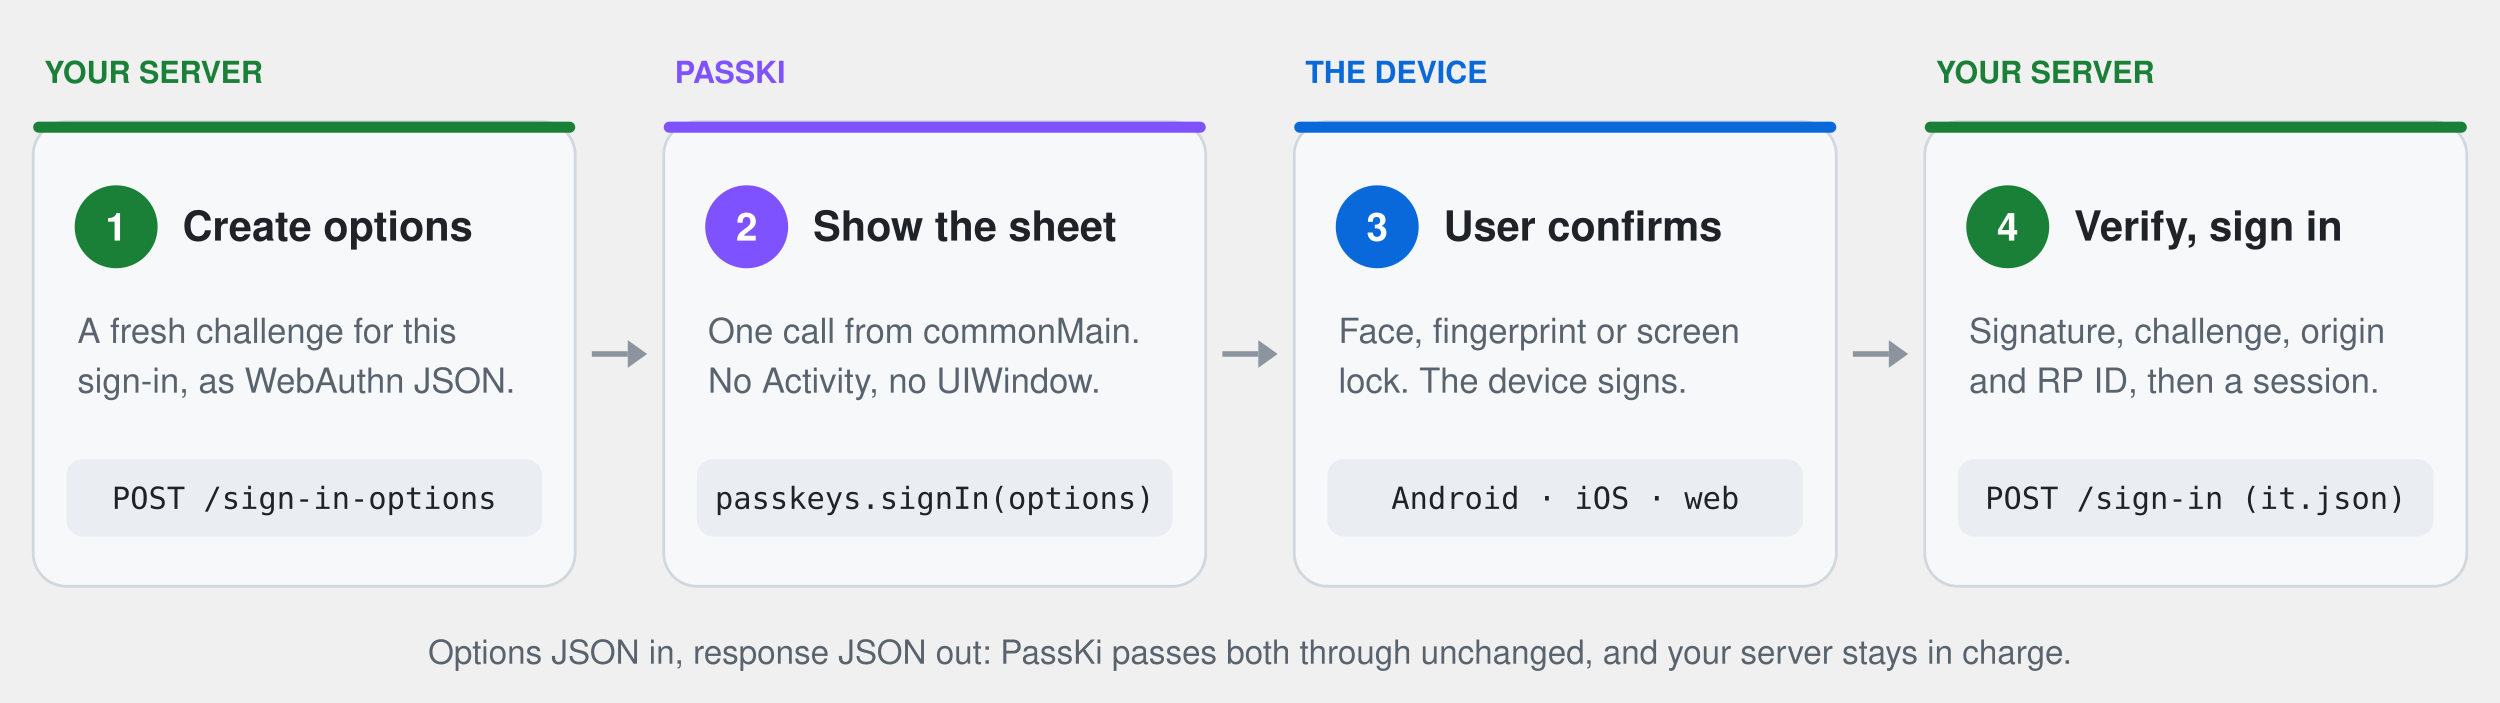
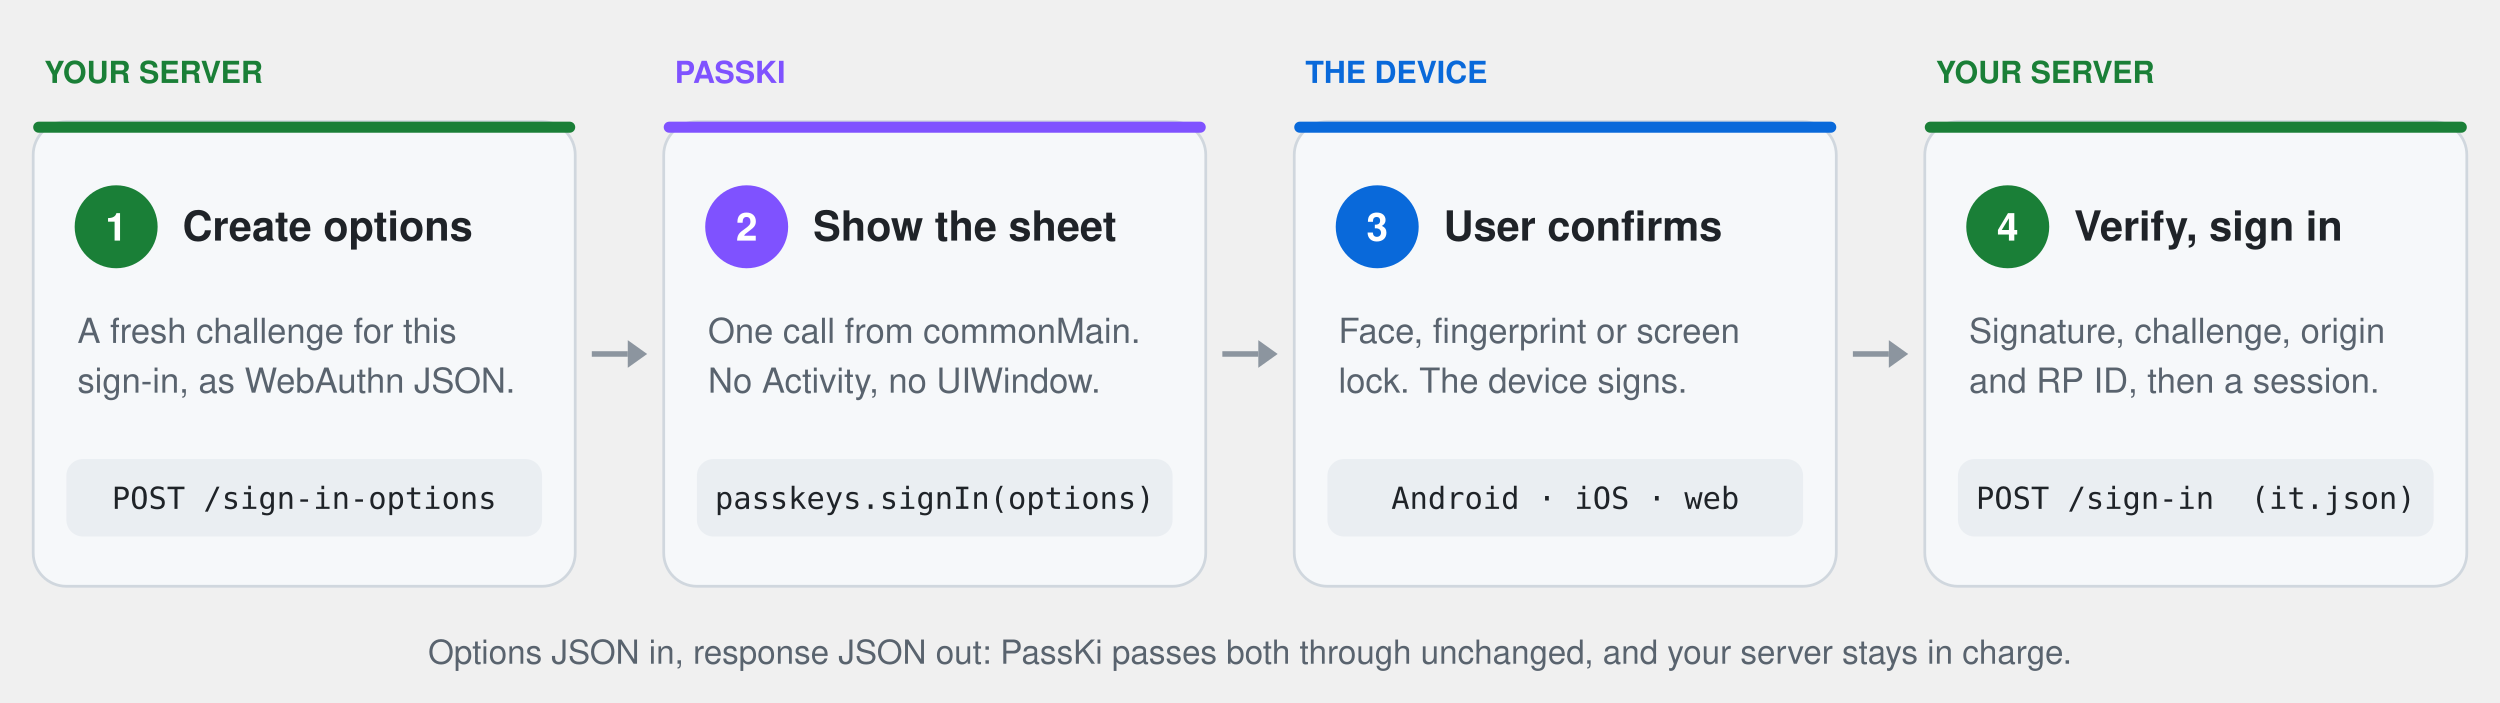
<svg xmlns="http://www.w3.org/2000/svg" width="904" height="254" viewBox="0 0 904 254" role="img" aria-label="How a passkey sign-in works with PassKi: your server creates options, PassKi shows the native sheet, the user confirms, your server verifies the response.">
  <style>.focus{opacity:0;animation:focus 8s ease-in-out infinite}@keyframes focus{0%{opacity:0}5%{opacity:1}20%{opacity:1}25%{opacity:0}100%{opacity:0}}.packet{opacity:0;animation:packet 8s ease-in-out infinite}@keyframes packet{0%{opacity:0;transform:translateX(0)}1.5%{opacity:1}5%{opacity:1;transform:translateX(18px)}6.5%{opacity:0;transform:translateX(18px)}100%{opacity:0;transform:translateX(18px)}}@media (prefers-reduced-motion: reduce) { * { animation: none !important; } }</style>
  <text x="16" y="30" font-family="-apple-system, BlinkMacSystemFont, 'Segoe UI', Helvetica, Arial, sans-serif" font-size="11" font-weight="700" fill="#1a7f37" text-anchor="start">YOUR SERVER</text>
  <rect x="12" y="44" width="196" height="168" rx="12" fill="#f6f8fa" stroke="#d0d7de" />
  <rect x="12" y="44" width="196" height="4" rx="2" fill="#1a7f37" />
  <circle cx="42" cy="82" r="15" fill="#1a7f37" />
  <text x="42" y="87" font-family="-apple-system, BlinkMacSystemFont, 'Segoe UI', Helvetica, Arial, sans-serif" font-size="14" font-weight="700" fill="#ffffff" text-anchor="middle">1</text>
  <text x="66" y="87" font-family="-apple-system, BlinkMacSystemFont, 'Segoe UI', Helvetica, Arial, sans-serif" font-size="15" font-weight="600" fill="#1f2328" text-anchor="start">Create options</text>
  <text x="28" y="124" font-family="-apple-system, BlinkMacSystemFont, 'Segoe UI', Helvetica, Arial, sans-serif" font-size="12.5" font-weight="normal" fill="#59636e" text-anchor="start">A fresh challenge for this</text>
  <text x="28" y="142" font-family="-apple-system, BlinkMacSystemFont, 'Segoe UI', Helvetica, Arial, sans-serif" font-size="12.5" font-weight="normal" fill="#59636e" text-anchor="start">sign-in, as WebAuthn JSON.</text>
  <rect x="24" y="166" width="172" height="28" rx="6" fill="#eaeef2" />
-   <text x="110.0" y="184" font-family="ui-monospace, SFMono-Regular, Menlo, Consolas, monospace" font-size="11" font-weight="normal" fill="#1f2328" text-anchor="middle">POST /sign-in-options</text>
+   <text x="110.0" y="184" font-family="ui-monospace, SFMono-Regular, Menlo, Consolas, monospace" font-size="11" font-weight="normal" fill="#1f2328" text-anchor="middle" xml:space="preserve">POST /sign-in-options</text>
  <rect class="focus" style="animation-delay:0s" x="12" y="44" width="196" height="168" rx="12" fill="none" stroke="#1a7f37" stroke-width="2" />
  <line x1="214" y1="128" x2="227" y2="128" stroke="#8c959f" stroke-width="2" />
  <path d="M227 123 L234 128 L227 133 Z" fill="#8c959f" />
  <circle class="packet" style="animation-delay:1.55s" cx="215" cy="128" r="3.5" fill="#7f52ff" />
  <text x="244" y="30" font-family="-apple-system, BlinkMacSystemFont, 'Segoe UI', Helvetica, Arial, sans-serif" font-size="11" font-weight="700" fill="#7f52ff" text-anchor="start">PASSKI</text>
  <rect x="240" y="44" width="196" height="168" rx="12" fill="#f6f8fa" stroke="#d0d7de" />
  <rect x="240" y="44" width="196" height="4" rx="2" fill="#7f52ff" />
  <circle cx="270" cy="82" r="15" fill="#7f52ff" />
  <text x="270" y="87" font-family="-apple-system, BlinkMacSystemFont, 'Segoe UI', Helvetica, Arial, sans-serif" font-size="14" font-weight="700" fill="#ffffff" text-anchor="middle">2</text>
  <text x="294" y="87" font-family="-apple-system, BlinkMacSystemFont, 'Segoe UI', Helvetica, Arial, sans-serif" font-size="15" font-weight="600" fill="#1f2328" text-anchor="start">Show the sheet</text>
  <text x="256" y="124" font-family="-apple-system, BlinkMacSystemFont, 'Segoe UI', Helvetica, Arial, sans-serif" font-size="12.5" font-weight="normal" fill="#59636e" text-anchor="start">One call from commonMain.</text>
  <text x="256" y="142" font-family="-apple-system, BlinkMacSystemFont, 'Segoe UI', Helvetica, Arial, sans-serif" font-size="12.5" font-weight="normal" fill="#59636e" text-anchor="start">No Activity, no UIWindow.</text>
  <rect x="252" y="166" width="172" height="28" rx="6" fill="#eaeef2" />
-   <text x="338.0" y="184" font-family="ui-monospace, SFMono-Regular, Menlo, Consolas, monospace" font-size="11" font-weight="normal" fill="#1f2328" text-anchor="middle">passkeys.signIn(options)</text>
+   <text x="338.0" y="184" font-family="ui-monospace, SFMono-Regular, Menlo, Consolas, monospace" font-size="11" font-weight="normal" fill="#1f2328" text-anchor="middle" xml:space="preserve">passkeys.signIn(options)</text>
  <rect class="focus" style="animation-delay:2s" x="240" y="44" width="196" height="168" rx="12" fill="none" stroke="#7f52ff" stroke-width="2" />
  <line x1="442" y1="128" x2="455" y2="128" stroke="#8c959f" stroke-width="2" />
  <path d="M455 123 L462 128 L455 133 Z" fill="#8c959f" />
  <circle class="packet" style="animation-delay:3.55s" cx="443" cy="128" r="3.5" fill="#0969da" />
  <text x="472" y="30" font-family="-apple-system, BlinkMacSystemFont, 'Segoe UI', Helvetica, Arial, sans-serif" font-size="11" font-weight="700" fill="#0969da" text-anchor="start">THE DEVICE</text>
  <rect x="468" y="44" width="196" height="168" rx="12" fill="#f6f8fa" stroke="#d0d7de" />
  <rect x="468" y="44" width="196" height="4" rx="2" fill="#0969da" />
  <circle cx="498" cy="82" r="15" fill="#0969da" />
  <text x="498" y="87" font-family="-apple-system, BlinkMacSystemFont, 'Segoe UI', Helvetica, Arial, sans-serif" font-size="14" font-weight="700" fill="#ffffff" text-anchor="middle">3</text>
  <text x="522" y="87" font-family="-apple-system, BlinkMacSystemFont, 'Segoe UI', Helvetica, Arial, sans-serif" font-size="15" font-weight="600" fill="#1f2328" text-anchor="start">User confirms</text>
  <text x="484" y="124" font-family="-apple-system, BlinkMacSystemFont, 'Segoe UI', Helvetica, Arial, sans-serif" font-size="12.5" font-weight="normal" fill="#59636e" text-anchor="start">Face, fingerprint or screen</text>
  <text x="484" y="142" font-family="-apple-system, BlinkMacSystemFont, 'Segoe UI', Helvetica, Arial, sans-serif" font-size="12.5" font-weight="normal" fill="#59636e" text-anchor="start">lock. The device signs.</text>
  <rect x="480" y="166" width="172" height="28" rx="6" fill="#eaeef2" />
-   <text x="566.0" y="184" font-family="ui-monospace, SFMono-Regular, Menlo, Consolas, monospace" font-size="11" font-weight="normal" fill="#1f2328" text-anchor="middle">Android · iOS · web</text>
+   <text x="566.0" y="184" font-family="ui-monospace, SFMono-Regular, Menlo, Consolas, monospace" font-size="11" font-weight="normal" fill="#1f2328" text-anchor="middle" xml:space="preserve">Android · iOS · web</text>
  <rect class="focus" style="animation-delay:4s" x="468" y="44" width="196" height="168" rx="12" fill="none" stroke="#0969da" stroke-width="2" />
  <line x1="670" y1="128" x2="683" y2="128" stroke="#8c959f" stroke-width="2" />
  <path d="M683 123 L690 128 L683 133 Z" fill="#8c959f" />
  <circle class="packet" style="animation-delay:5.55s" cx="671" cy="128" r="3.5" fill="#1a7f37" />
  <text x="700" y="30" font-family="-apple-system, BlinkMacSystemFont, 'Segoe UI', Helvetica, Arial, sans-serif" font-size="11" font-weight="700" fill="#1a7f37" text-anchor="start">YOUR SERVER</text>
  <rect x="696" y="44" width="196" height="168" rx="12" fill="#f6f8fa" stroke="#d0d7de" />
  <rect x="696" y="44" width="196" height="4" rx="2" fill="#1a7f37" />
  <circle cx="726" cy="82" r="15" fill="#1a7f37" />
  <text x="726" y="87" font-family="-apple-system, BlinkMacSystemFont, 'Segoe UI', Helvetica, Arial, sans-serif" font-size="14" font-weight="700" fill="#ffffff" text-anchor="middle">4</text>
  <text x="750" y="87" font-family="-apple-system, BlinkMacSystemFont, 'Segoe UI', Helvetica, Arial, sans-serif" font-size="15" font-weight="600" fill="#1f2328" text-anchor="start">Verify, sign in</text>
  <text x="712" y="124" font-family="-apple-system, BlinkMacSystemFont, 'Segoe UI', Helvetica, Arial, sans-serif" font-size="12.5" font-weight="normal" fill="#59636e" text-anchor="start">Signature, challenge, origin</text>
  <text x="712" y="142" font-family="-apple-system, BlinkMacSystemFont, 'Segoe UI', Helvetica, Arial, sans-serif" font-size="12.5" font-weight="normal" fill="#59636e" text-anchor="start">and RP ID, then a session.</text>
  <rect x="708" y="166" width="172" height="28" rx="6" fill="#eaeef2" />
-   <text x="794.0" y="184" font-family="ui-monospace, SFMono-Regular, Menlo, Consolas, monospace" font-size="11" font-weight="normal" fill="#1f2328" text-anchor="middle">POST /sign-in  (it.json)</text>
+   <text x="794.0" y="184" font-family="ui-monospace, SFMono-Regular, Menlo, Consolas, monospace" font-size="11" font-weight="normal" fill="#1f2328" text-anchor="middle" xml:space="preserve">POST /sign-in  (it.json)</text>
  <rect class="focus" style="animation-delay:6s" x="696" y="44" width="196" height="168" rx="12" fill="none" stroke="#1a7f37" stroke-width="2" />
  <text x="452.0" y="240" font-family="-apple-system, BlinkMacSystemFont, 'Segoe UI', Helvetica, Arial, sans-serif" font-size="12" font-weight="normal" fill="#59636e" text-anchor="middle">Options JSON in, response JSON out: PassKi passes both through unchanged, and your server stays in charge.</text>
</svg>
